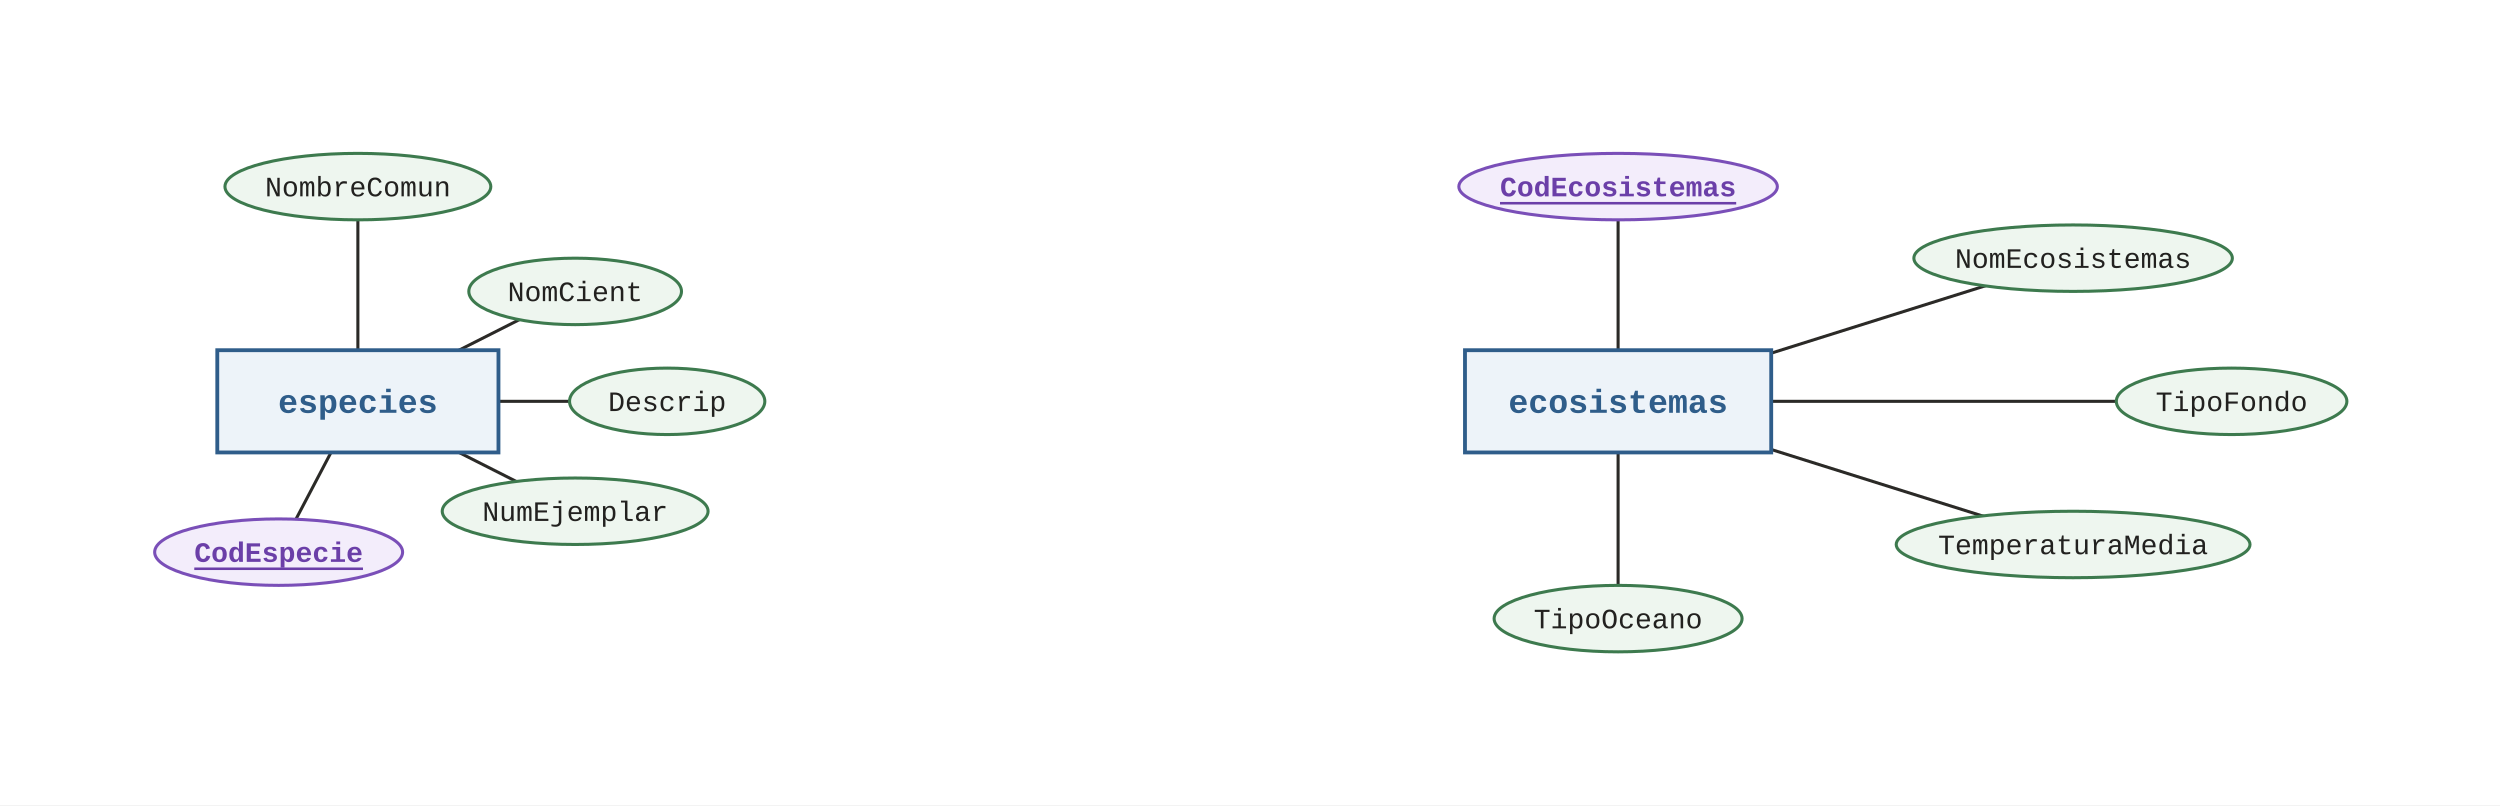
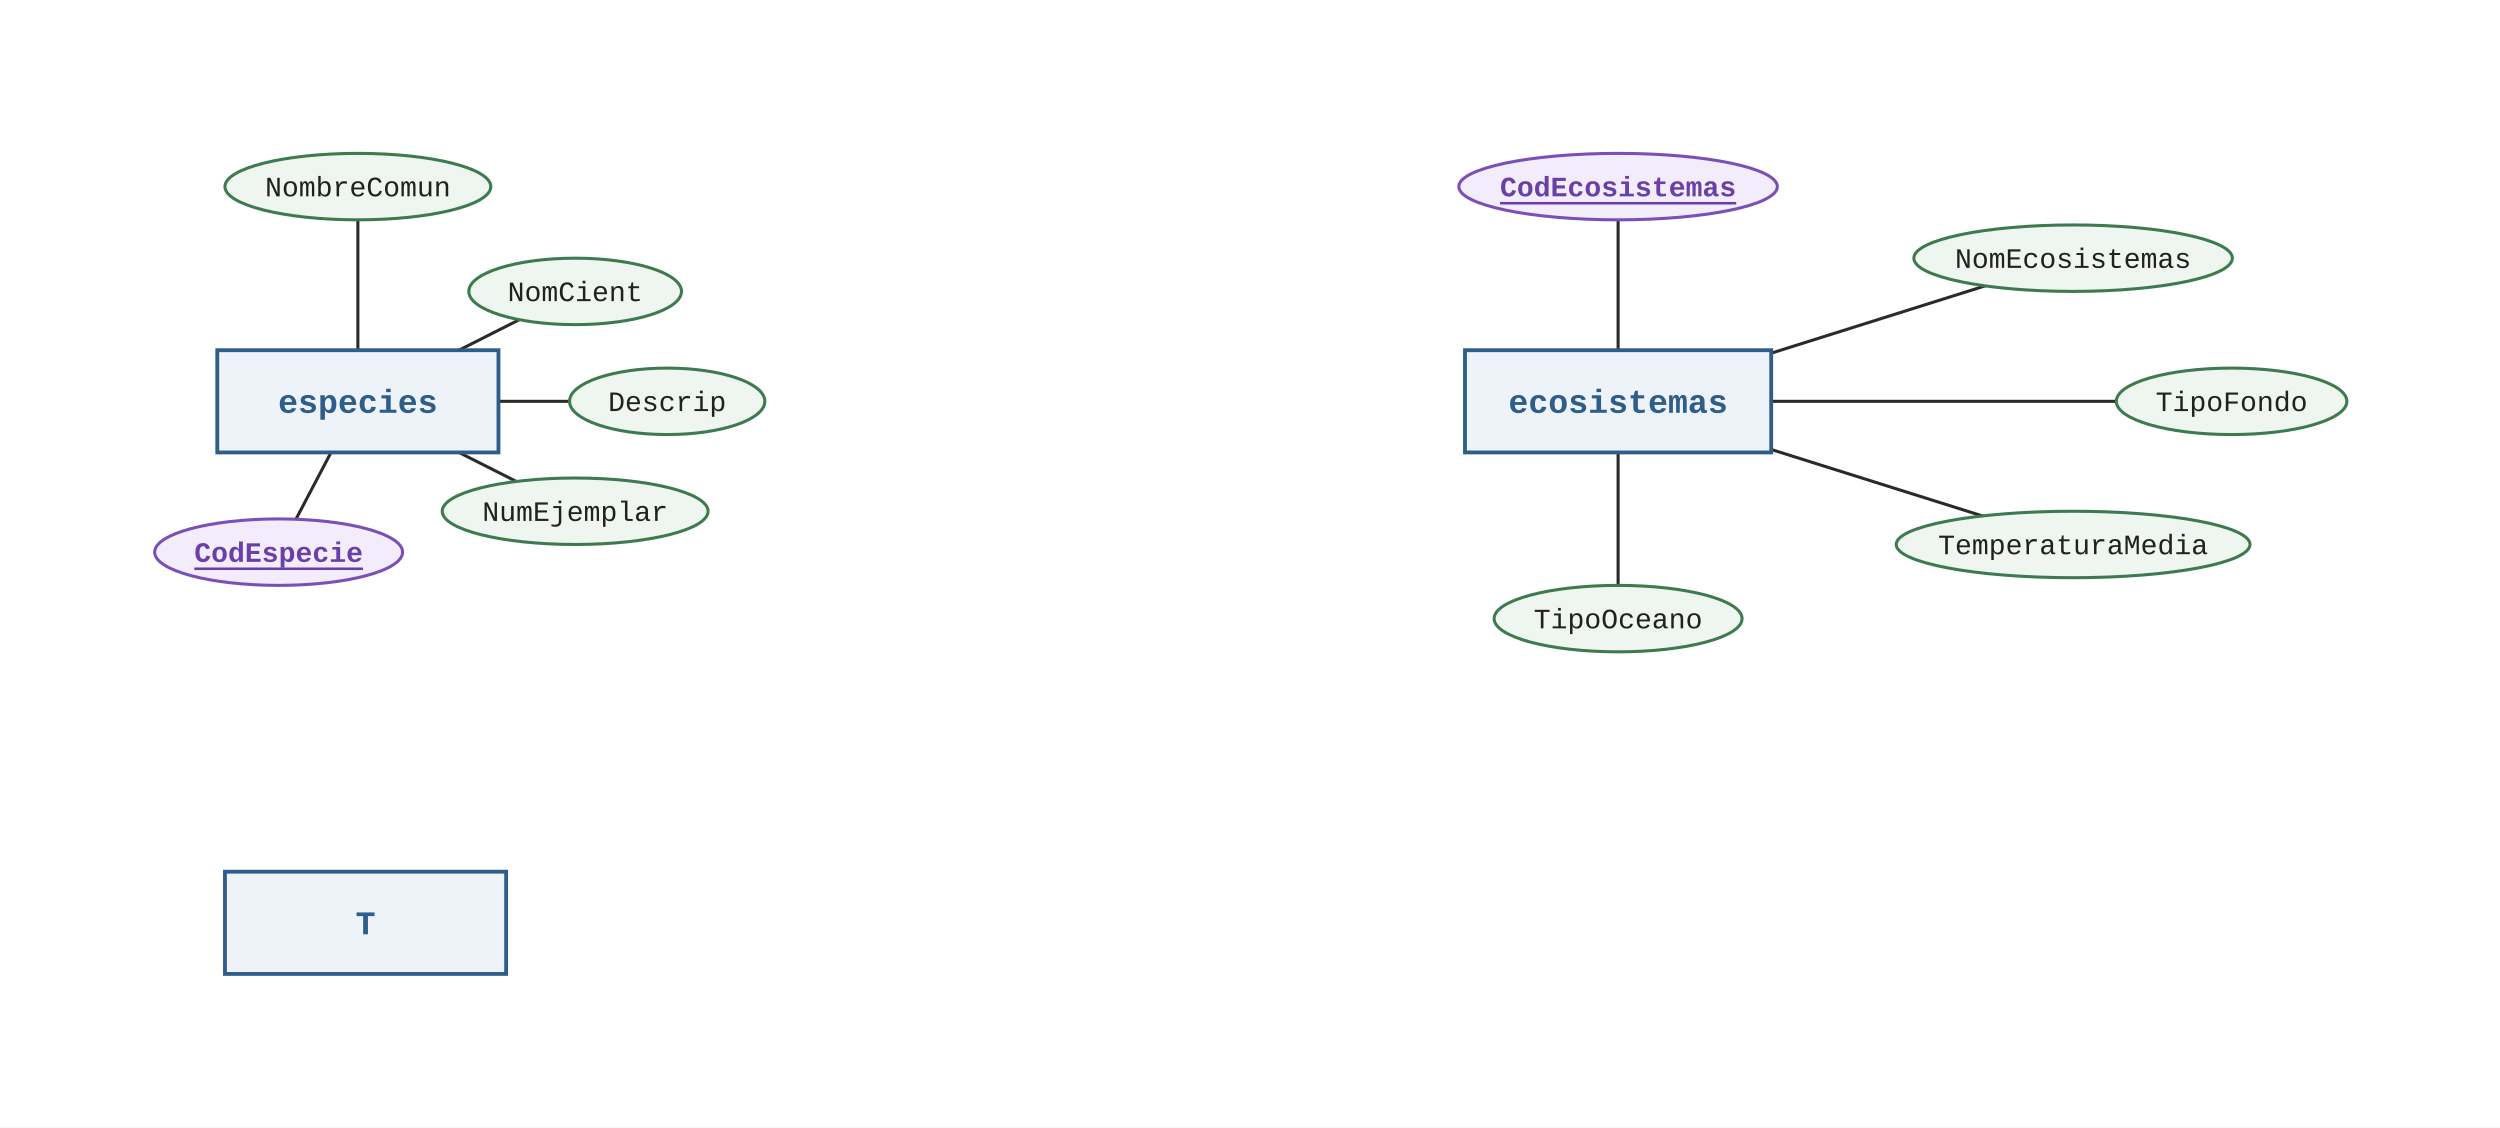
- <svg xmlns="http://www.w3.org/2000/svg" viewBox="2201 1476 978 315" width="978" height="315">
+ <svg xmlns="http://www.w3.org/2000/svg" viewBox="2201 1476 978 441" width="978" height="441">
  <style>.ln{stroke:#2B2A27;stroke-width:1.2}.mk{stroke:#2B2A27;stroke-width:1.5;fill:none}.mo{fill:#FFFFFF;stroke:#2B2A27;stroke-width:1.5}
.ent{fill:#EDF3F9;stroke:#2F5D8A;stroke-width:1.5}.dia{fill:#FBF2E0;stroke:#9C6510;stroke-width:1.5}.att{fill:#EEF6EF;stroke:#3D7A4E;stroke-width:1.2}.att.key{fill:#F3EDFB;stroke:#7A4FB8}.att.dr{stroke-dasharray:4 3}
.ent.in,.dia.in{fill:none}.dup{stroke:#C0362C;stroke-width:2.4}
.tx{fill:#22211F;font:11px Consolas,'JetBrains Mono','Courier New',monospace}.txk{fill:#6B3FA8;font-weight:600}.tb{font:600 13px Consolas,'JetBrains Mono','Courier New',monospace;fill:#2F5D8A}.tr{font:600 12px Consolas,'JetBrains Mono','Courier New',monospace;fill:#9C6510}.tt{font:600 10px Consolas,'JetBrains Mono','Courier New',monospace;fill:#6B6A64}
.ul{stroke:#6B3FA8;stroke-width:1}.ul.p{stroke-dasharray:3 2}.card{font:600 11px Consolas,'JetBrains Mono','Courier New',monospace;fill:#A2441C;paint-order:stroke;stroke:#FFFFFF;stroke-width:4px;stroke-linejoin:round}.cardq{fill:#6B6A64}
.tbox{fill:#FFFFFF;stroke:#A9B2C0;stroke-width:1}.thd{fill:#33557F}.thx{font:600 12.5px Consolas,'JetBrains Mono','Courier New',monospace;fill:#FFFFFF}.cx{font:11.5px Consolas,'JetBrains Mono','Courier New',monospace;fill:#22211F}.cpk{fill:#6B3FA8;font-weight:600}.cfk{fill:#A3304A}.cty{fill:#6B6A64;font-weight:400}.uq{font:600 9px Consolas,'JetBrains Mono','Courier New',monospace;fill:#2A7F8F}
.lk{stroke:#6B6A64;stroke-width:1.4;fill:none}.lk.dash{stroke-dasharray:6 4}.lkm{stroke:#6B6A64;stroke-width:1.5;fill:none}.lko{fill:#FFFFFF;stroke:#6B6A64;stroke-width:1.5}
.ipk{fill:#8E5FD0}.ifk{fill:#B4364E}.icol{fill:#2A7F8F}.inul{fill:none;stroke:#2A7F8F;stroke-width:1.3}
.rbox{fill:#FFFFFF;stroke:#22211F;stroke-width:1.1}.rnm{font:600 12.5px Consolas,'JetBrains Mono','Courier New',monospace;fill:#2F5D8A}.rcol{font:12px Consolas,'JetBrains Mono','Courier New',monospace;fill:#22211F}.rpk{font-weight:700;fill:#6B3FA8}.rfk{fill:#A3304A}.rul{stroke:#6B3FA8;stroke-width:1.1}
.rtag{font:600 9.5px Consolas,'JetBrains Mono','Courier New',monospace;fill:#6B6A64}.rarr{fill:none;stroke:#B4364E;stroke-width:1.1}.rhead{fill:#B4364E}
.ent.hd,.dia.hd{fill:none}.ktag{font:700 9px Consolas,'JetBrains Mono','Courier New',monospace;fill:#6B6A64}.rlab{fill:#FFFFFF;stroke:none;opacity:.92}.dia.assoc{stroke-dasharray:5 3}.ln.lid{stroke-width:2.2}.isal{fill:#9C6510}.skt{fill:#2F5D8A}
.thx.dup{fill:#FFC2BD}.cx.dup,.rnm.dup,.rcol.dup{fill:#C0362C;text-decoration:underline}
.note{stroke-width:1.2}.note-fold{stroke-width:1.2}.nc-y{fill:#FFF4C2;stroke:#D2AE36}.nc-b{fill:#DDEBFA;stroke:#7AA3D6}.nc-g{fill:#DFF2E1;stroke:#7DBB87}.nc-p{fill:#FBE1EC;stroke:#D98AAE}.note-fold{filter:brightness(.93)}.note-tx{font:12px 'Segoe UI',Arial,sans-serif;fill:#2B2A27}</style>
-   <rect x="2201" y="1476" width="978" height="315" fill="#ffffff" />
+   <rect x="2201" y="1476" width="978" height="441" fill="#ffffff" />
  <line x1="2341" y1="1633" x2="2341" y2="1549" class="ln" />
  <line x1="2341" y1="1633" x2="2426" y2="1590" class="ln" />
  <line x1="2341" y1="1633" x2="2462" y2="1633" class="ln" />
  <line x1="2341" y1="1633" x2="2426" y2="1676" class="ln" />
  <line x1="2834" y1="1633" x2="3012" y2="1577" class="ln" />
  <line x1="2341" y1="1633" x2="2310" y2="1692" class="ln" />
  <line x1="2834" y1="1633" x2="2834" y2="1549" class="ln" />
  <line x1="2834" y1="1633" x2="3012" y2="1689" class="ln" />
  <line x1="2834" y1="1633" x2="3074" y2="1633" class="ln" />
  <line x1="2834" y1="1633" x2="2834" y2="1718" class="ln" />
  <g class="node" data-id="nmwmlq3st1nugp1q">
    <rect x="2286" y="1613" width="110" height="40" class="ent" />
    <text x="2341" y="1637.5" text-anchor="middle" class="tb">especies</text>
  </g>
  <g class="node" data-id="nmwmlq9kf1nv612j">
    <ellipse cx="2341" cy="1549" rx="52" ry="13" class="att" />
    <text x="2341" y="1552.8" text-anchor="middle" class="tx">NombreComun</text>
  </g>
  <g class="node" data-id="nmwmlqhdt1nxv91i">
    <ellipse cx="2426" cy="1590" rx="41.6" ry="13" class="att" />
    <text x="2426" y="1593.8" text-anchor="middle" class="tx">NomCient</text>
  </g>
  <g class="node" data-id="nmwmlqosf1nzrpx4">
    <ellipse cx="2462" cy="1633" rx="38.2" ry="13" class="att" />
    <text x="2462" y="1636.8" text-anchor="middle" class="tx">Descrip</text>
  </g>
  <g class="node" data-id="nmwmls3cg1o16fms">
    <ellipse cx="2426" cy="1676" rx="52" ry="13" class="att" />
    <text x="2426" y="1679.8" text-anchor="middle" class="tx">NumEjemplar</text>
  </g>
  <g class="node" data-id="nmwmlsuwk1o544am">
    <rect x="2774.1" y="1613" width="119.8" height="40" class="ent" />
    <text x="2834" y="1637.5" text-anchor="middle" class="tb">ecosistemas</text>
  </g>
  <g class="node" data-id="nmwmlt76j1o6eex8">
    <ellipse cx="3012" cy="1577" rx="62.3" ry="13" class="att" />
    <text x="3012" y="1580.8" text-anchor="middle" class="tx">NomEcosistemas</text>
  </g>
  <g class="node" data-id="nmwmlu9zg1o8m304">
    <ellipse cx="2310" cy="1692" rx="48.5" ry="13" class="att key" />
    <text x="2310" y="1695.8" text-anchor="middle" class="tx txk">CodEspecie</text>
    <line x1="2277" y1="1698.5" x2="2343" y2="1698.5" class="ul" />
  </g>
  <g class="node" data-id="nmwmluhgc1oa9xli">
    <ellipse cx="2834" cy="1549" rx="62.3" ry="13" class="att key" />
    <text x="2834" y="1552.8" text-anchor="middle" class="tx txk">CodEcosistemas</text>
    <line x1="2787.8" y1="1555.5" x2="2880.2" y2="1555.5" class="ul" />
  </g>
  <g class="node" data-id="nmwmlutc41ocqgp9">
    <ellipse cx="3012" cy="1689" rx="69.2" ry="13" class="att" />
    <text x="3012" y="1692.8" text-anchor="middle" class="tx">TemperaturaMedia</text>
  </g>
  <g class="node" data-id="nmwmlv8u81oe6z0t">
    <ellipse cx="3074" cy="1633" rx="45.1" ry="13" class="att" />
    <text x="3074" y="1636.8" text-anchor="middle" class="tx">TipoFondo</text>
  </g>
  <g class="node" data-id="nmwmlxa2h1og22fq">
    <ellipse cx="2834" cy="1718" rx="48.5" ry="13" class="att" />
    <text x="2834" y="1721.8" text-anchor="middle" class="tx">TipoOceano</text>
  </g>
+   <g class="node" data-id="nmwmlyn111oi5120">
+     <rect x="2289" y="1817" width="110" height="40" class="ent" />
+     <text x="2344" y="1841.5" text-anchor="middle" class="tb">T</text>
+   </g>
</svg>
